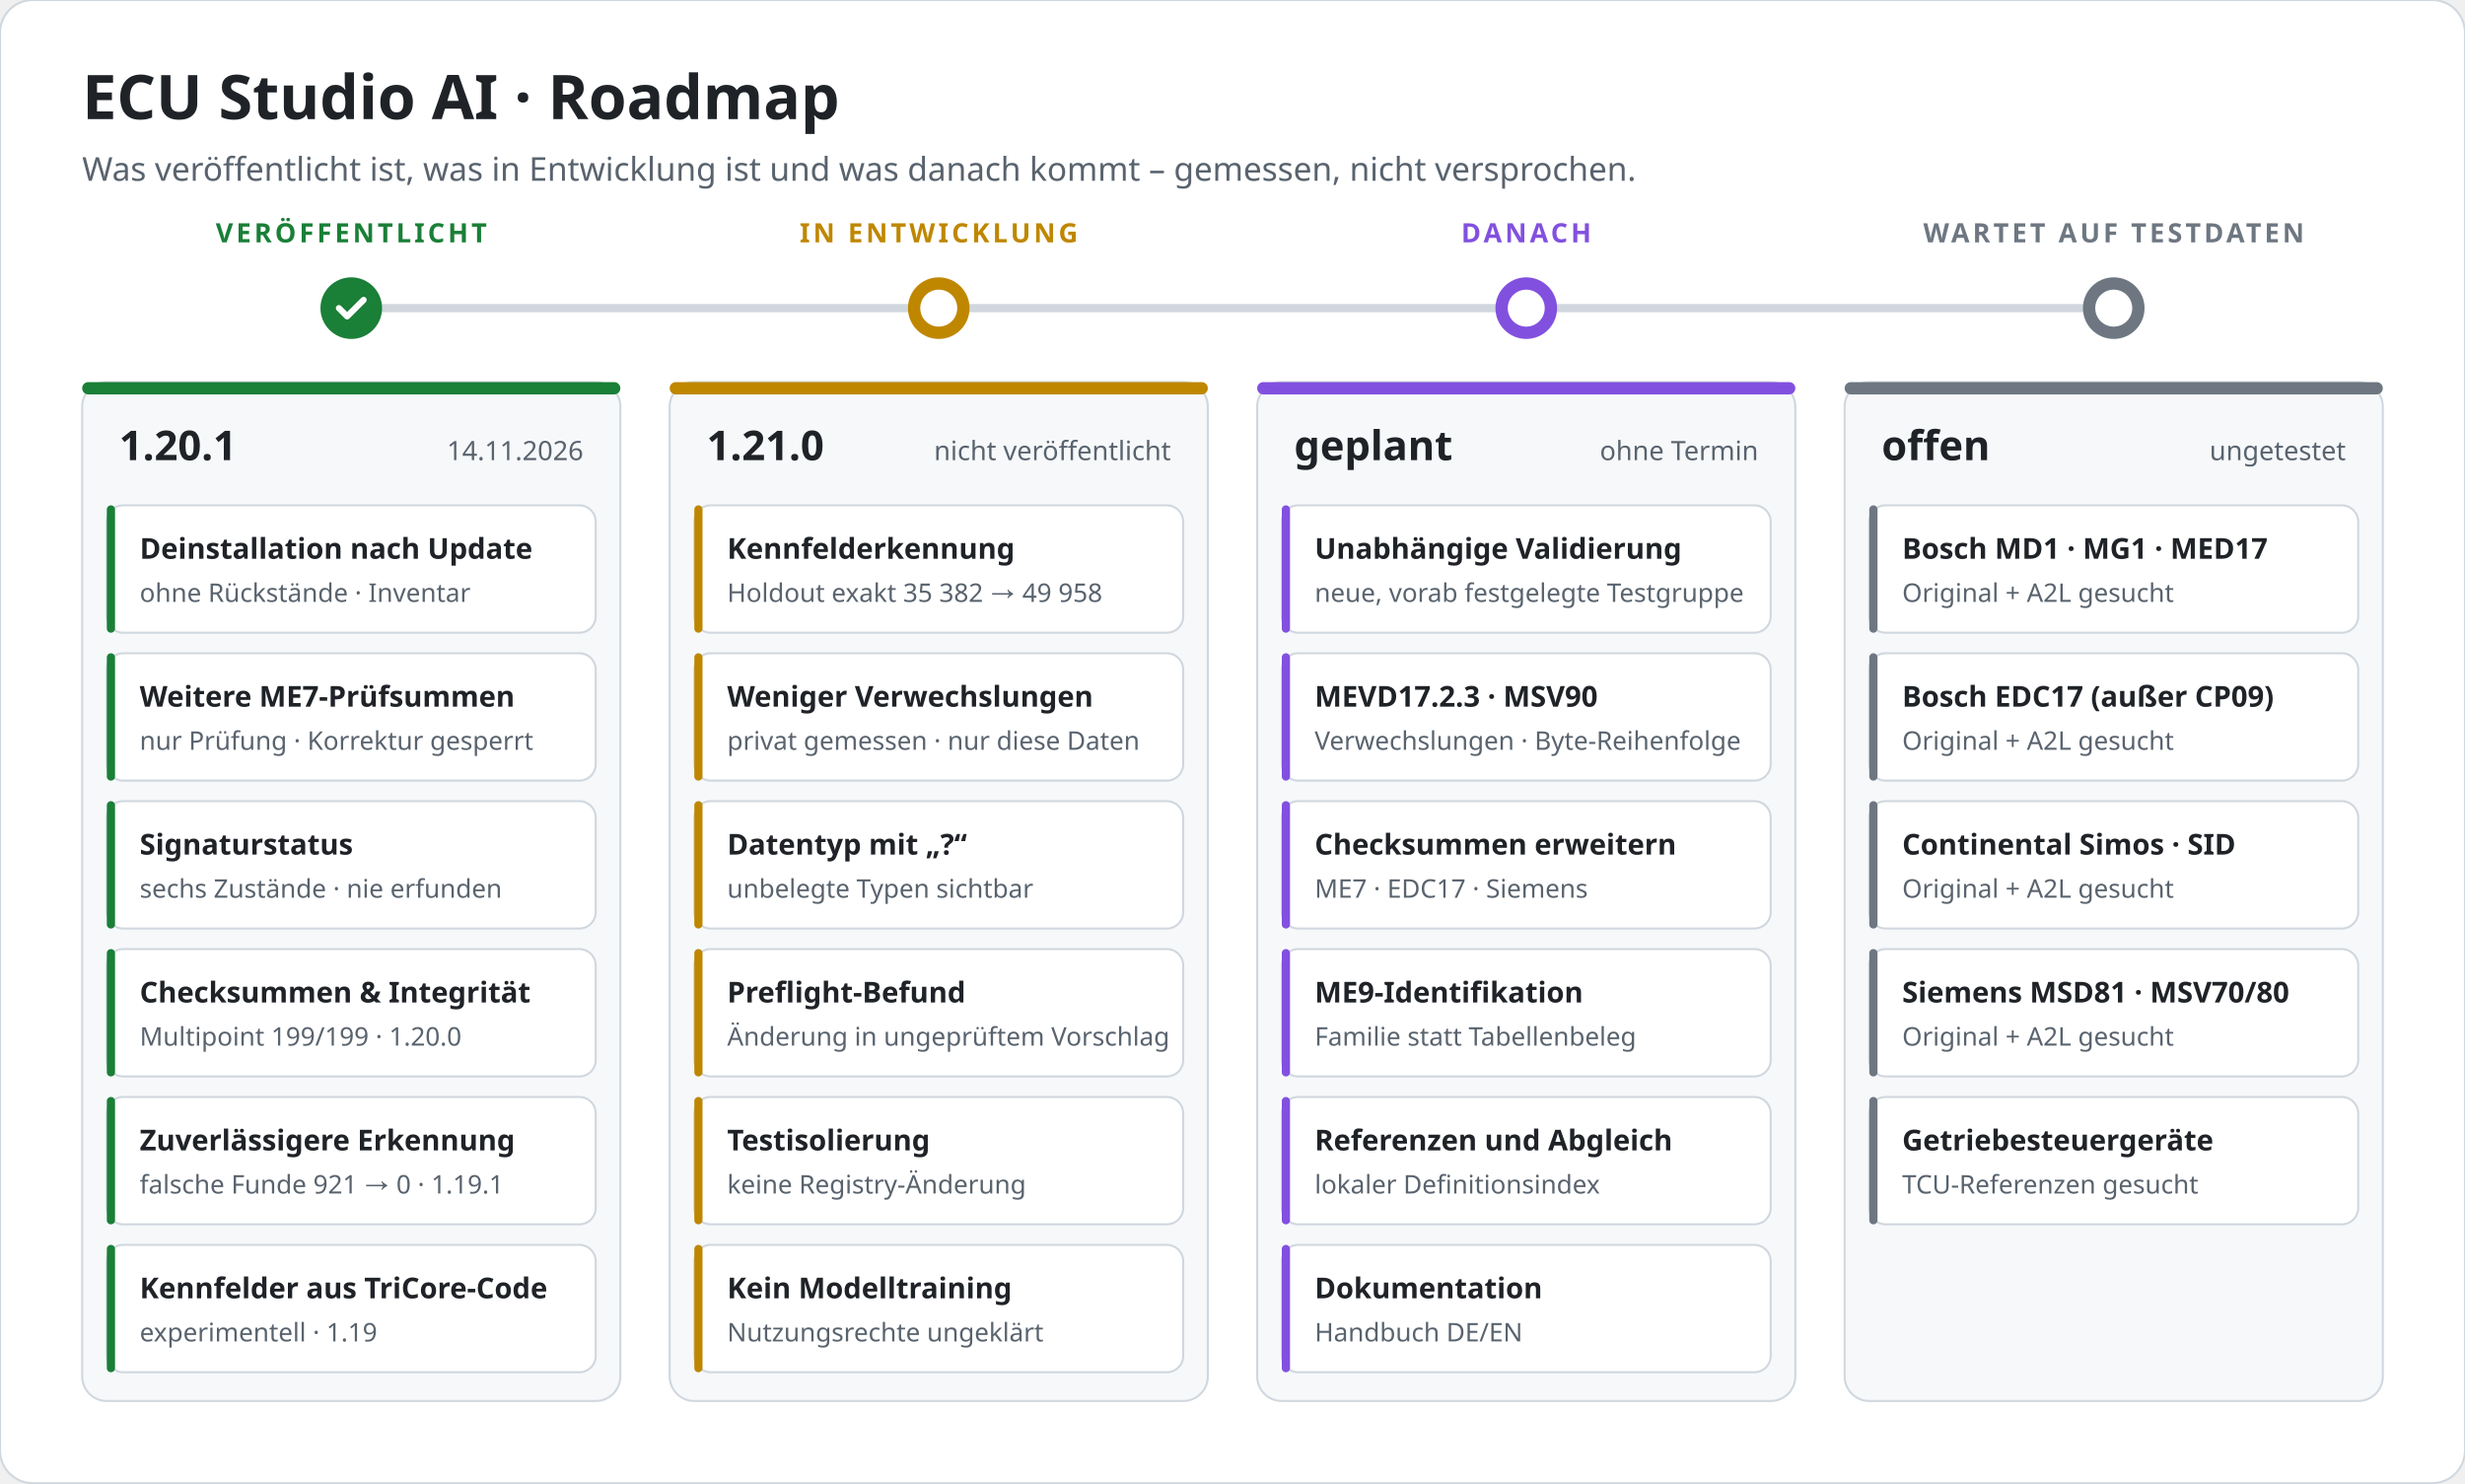
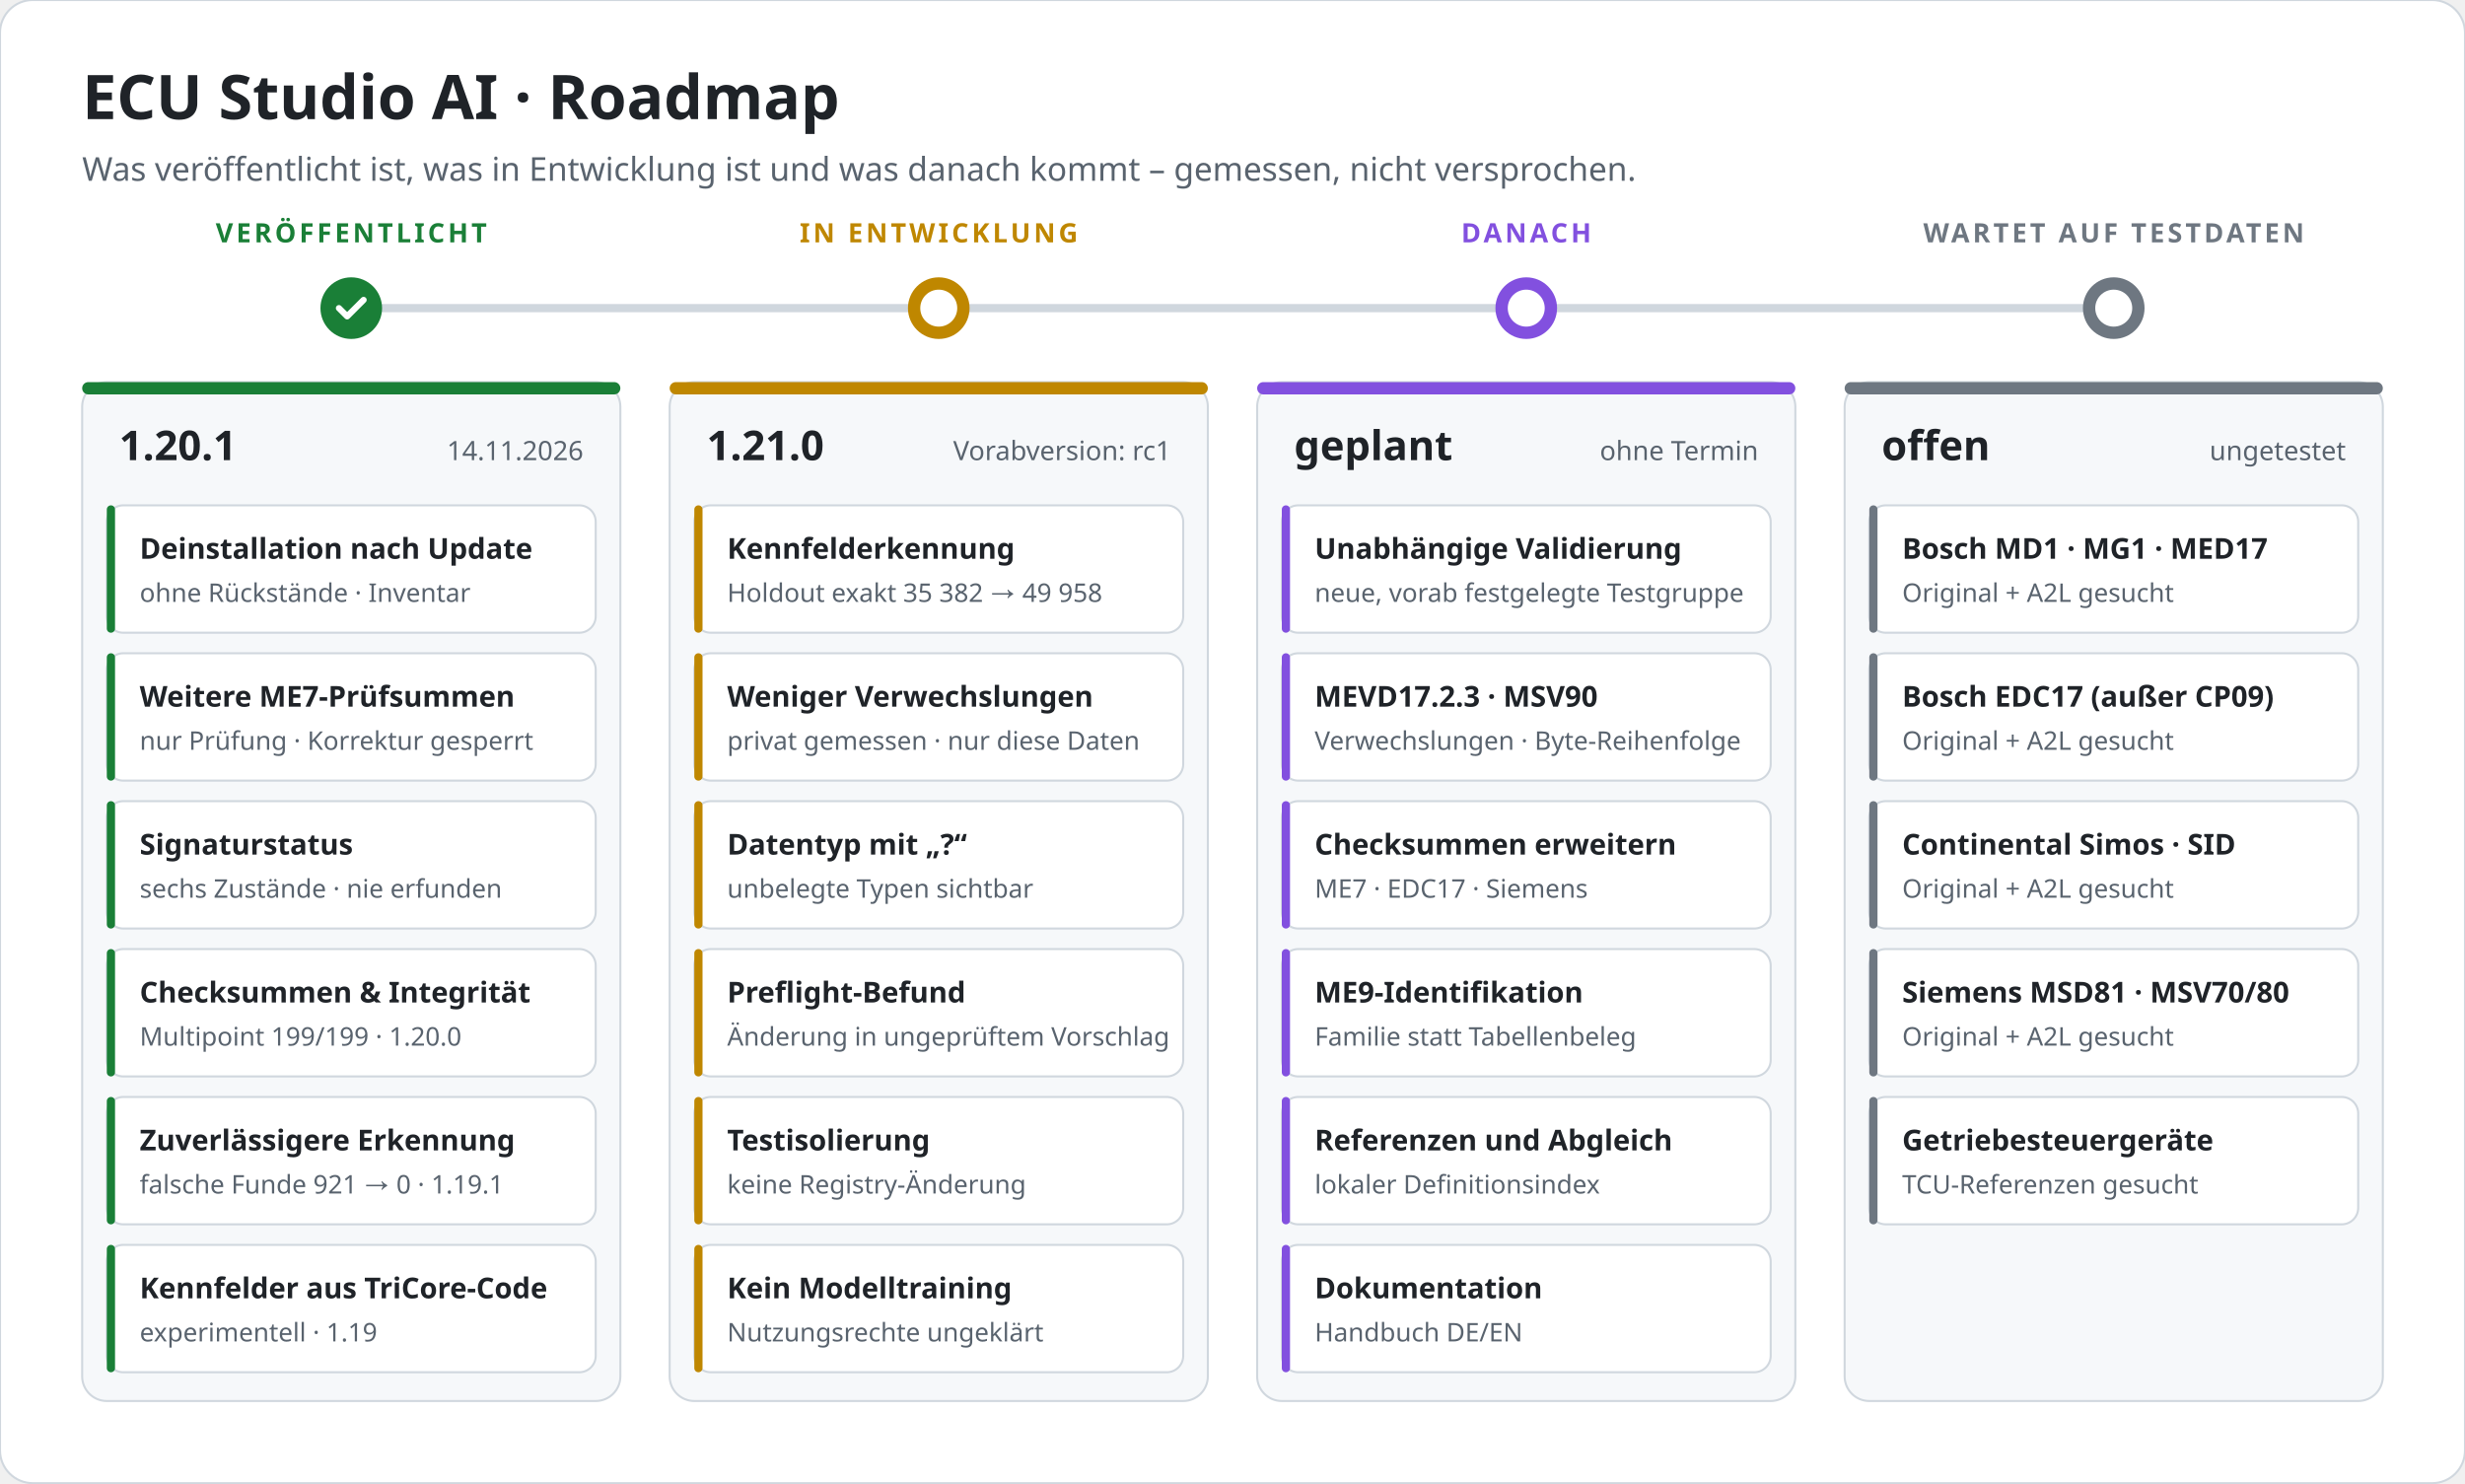
<svg xmlns="http://www.w3.org/2000/svg" width="1200" height="722" viewBox="0 0 1200 722" font-family="-apple-system,BlinkMacSystemFont,'Segoe UI','Noto Sans',Helvetica,Arial,sans-serif">
  <rect width="1200" height="722" rx="16" fill="#ffffff" stroke="#d0d7de" />
  <text x="40" y="58" font-size="30" font-weight="700" fill="#1f2328">ECU Studio AI · Roadmap</text>
  <text x="40" y="88" font-size="16" fill="#59636e">Was veröffentlicht ist, was in Entwicklung ist und was danach kommt – gemessen, nicht versprochen.</text>
  <line x1="171" y1="150" x2="1029" y2="150" stroke="#d0d7de" stroke-width="4" stroke-linecap="round" />
  <circle cx="171" cy="150" r="15" fill="#1a7f37" />
  <path d="M165 150 l4 4 l8 -8" stroke="#ffffff" stroke-width="3" fill="none" stroke-linecap="round" stroke-linejoin="round" />
  <text x="171" y="118" text-anchor="middle" font-size="13" font-weight="700" letter-spacing="1.5" fill="#1a7f37">VERÖFFENTLICHT</text>
  <rect x="40" y="186" width="262" height="496" rx="12" fill="#f6f8fa" stroke="#d0d7de" />
  <rect x="40" y="186" width="262" height="6" rx="3" fill="#1a7f37" />
  <text x="58" y="224" font-size="20" font-weight="700" fill="#1f2328">1.20.1</text>
  <text x="284" y="224" text-anchor="end" font-size="13" fill="#59636e">14.11.2026</text>
  <rect x="52" y="246" width="238" height="62" rx="8" fill="#ffffff" stroke="#d0d7de" />
  <rect x="52" y="246" width="4" height="62" rx="2" fill="#1a7f37" />
  <text x="68" y="272" font-size="14" font-weight="600" fill="#1f2328">Deinstallation nach Update</text>
  <text x="68" y="293" font-size="12.5" fill="#59636e">ohne Rückstände · Inventar</text>
  <rect x="52" y="318" width="238" height="62" rx="8" fill="#ffffff" stroke="#d0d7de" />
  <rect x="52" y="318" width="4" height="62" rx="2" fill="#1a7f37" />
  <text x="68" y="344" font-size="14" font-weight="600" fill="#1f2328">Weitere ME7-Prüfsummen</text>
  <text x="68" y="365" font-size="12.5" fill="#59636e">nur Prüfung · Korrektur gesperrt</text>
  <rect x="52" y="390" width="238" height="62" rx="8" fill="#ffffff" stroke="#d0d7de" />
  <rect x="52" y="390" width="4" height="62" rx="2" fill="#1a7f37" />
  <text x="68" y="416" font-size="14" font-weight="600" fill="#1f2328">Signaturstatus</text>
  <text x="68" y="437" font-size="12.5" fill="#59636e">sechs Zustände · nie erfunden</text>
  <rect x="52" y="462" width="238" height="62" rx="8" fill="#ffffff" stroke="#d0d7de" />
  <rect x="52" y="462" width="4" height="62" rx="2" fill="#1a7f37" />
  <text x="68" y="488" font-size="14" font-weight="600" fill="#1f2328">Checksummen &amp; Integrität</text>
  <text x="68" y="509" font-size="12.5" fill="#59636e">Multipoint 199/199 · 1.20.0</text>
  <rect x="52" y="534" width="238" height="62" rx="8" fill="#ffffff" stroke="#d0d7de" />
  <rect x="52" y="534" width="4" height="62" rx="2" fill="#1a7f37" />
  <text x="68" y="560" font-size="14" font-weight="600" fill="#1f2328">Zuverlässigere Erkennung</text>
  <text x="68" y="581" font-size="12.5" fill="#59636e">falsche Funde 921 → 0 · 1.19.1</text>
  <rect x="52" y="606" width="238" height="62" rx="8" fill="#ffffff" stroke="#d0d7de" />
  <rect x="52" y="606" width="4" height="62" rx="2" fill="#1a7f37" />
  <text x="68" y="632" font-size="14" font-weight="600" fill="#1f2328">Kennfelder aus TriCore-Code</text>
  <text x="68" y="653" font-size="12.5" fill="#59636e">experimentell · 1.19</text>
  <circle cx="457" cy="150" r="15" fill="#bf8700" />
  <circle cx="457" cy="150" r="9" fill="#ffffff" />
  <text x="457" y="118" text-anchor="middle" font-size="13" font-weight="700" letter-spacing="1.5" fill="#bf8700">IN ENTWICKLUNG</text>
  <rect x="326" y="186" width="262" height="496" rx="12" fill="#f6f8fa" stroke="#d0d7de" />
  <rect x="326" y="186" width="262" height="6" rx="3" fill="#bf8700" />
  <text x="344" y="224" font-size="20" font-weight="700" fill="#1f2328">1.21.0</text>
-   <text x="570" y="224" text-anchor="end" font-size="13" fill="#59636e">nicht veröffentlicht</text>
+   <text x="570" y="224" text-anchor="end" font-size="13" fill="#59636e">Vorabversion: rc1</text>
  <rect x="338" y="246" width="238" height="62" rx="8" fill="#ffffff" stroke="#d0d7de" />
  <rect x="338" y="246" width="4" height="62" rx="2" fill="#bf8700" />
  <text x="354" y="272" font-size="14" font-weight="600" fill="#1f2328">Kennfelderkennung</text>
  <text x="354" y="293" font-size="12.5" fill="#59636e">Holdout exakt 35 382 → 49 958</text>
  <rect x="338" y="318" width="238" height="62" rx="8" fill="#ffffff" stroke="#d0d7de" />
  <rect x="338" y="318" width="4" height="62" rx="2" fill="#bf8700" />
  <text x="354" y="344" font-size="14" font-weight="600" fill="#1f2328">Weniger Verwechslungen</text>
  <text x="354" y="365" font-size="12.5" fill="#59636e">privat gemessen · nur diese Daten</text>
  <rect x="338" y="390" width="238" height="62" rx="8" fill="#ffffff" stroke="#d0d7de" />
  <rect x="338" y="390" width="4" height="62" rx="2" fill="#bf8700" />
  <text x="354" y="416" font-size="14" font-weight="600" fill="#1f2328">Datentyp mit „?“</text>
  <text x="354" y="437" font-size="12.5" fill="#59636e">unbelegte Typen sichtbar</text>
  <rect x="338" y="462" width="238" height="62" rx="8" fill="#ffffff" stroke="#d0d7de" />
  <rect x="338" y="462" width="4" height="62" rx="2" fill="#bf8700" />
  <text x="354" y="488" font-size="14" font-weight="600" fill="#1f2328">Preflight-Befund</text>
  <text x="354" y="509" font-size="12.5" fill="#59636e">Änderung in ungeprüftem Vorschlag</text>
  <rect x="338" y="534" width="238" height="62" rx="8" fill="#ffffff" stroke="#d0d7de" />
  <rect x="338" y="534" width="4" height="62" rx="2" fill="#bf8700" />
  <text x="354" y="560" font-size="14" font-weight="600" fill="#1f2328">Testisolierung</text>
  <text x="354" y="581" font-size="12.5" fill="#59636e">keine Registry-Änderung</text>
  <rect x="338" y="606" width="238" height="62" rx="8" fill="#ffffff" stroke="#d0d7de" />
  <rect x="338" y="606" width="4" height="62" rx="2" fill="#bf8700" />
  <text x="354" y="632" font-size="14" font-weight="600" fill="#1f2328">Kein Modelltraining</text>
  <text x="354" y="653" font-size="12.5" fill="#59636e">Nutzungsrechte ungeklärt</text>
  <circle cx="743" cy="150" r="15" fill="#8250df" />
  <circle cx="743" cy="150" r="9" fill="#ffffff" />
  <text x="743" y="118" text-anchor="middle" font-size="13" font-weight="700" letter-spacing="1.5" fill="#8250df">DANACH</text>
  <rect x="612" y="186" width="262" height="496" rx="12" fill="#f6f8fa" stroke="#d0d7de" />
  <rect x="612" y="186" width="262" height="6" rx="3" fill="#8250df" />
  <text x="630" y="224" font-size="20" font-weight="700" fill="#1f2328">geplant</text>
  <text x="856" y="224" text-anchor="end" font-size="13" fill="#59636e">ohne Termin</text>
  <rect x="624" y="246" width="238" height="62" rx="8" fill="#ffffff" stroke="#d0d7de" />
  <rect x="624" y="246" width="4" height="62" rx="2" fill="#8250df" />
  <text x="640" y="272" font-size="14" font-weight="600" fill="#1f2328">Unabhängige Validierung</text>
  <text x="640" y="293" font-size="12.5" fill="#59636e">neue, vorab festgelegte Testgruppe</text>
  <rect x="624" y="318" width="238" height="62" rx="8" fill="#ffffff" stroke="#d0d7de" />
  <rect x="624" y="318" width="4" height="62" rx="2" fill="#8250df" />
  <text x="640" y="344" font-size="14" font-weight="600" fill="#1f2328">MEVD17.2.3 · MSV90</text>
  <text x="640" y="365" font-size="12.5" fill="#59636e">Verwechslungen · Byte-Reihenfolge</text>
  <rect x="624" y="390" width="238" height="62" rx="8" fill="#ffffff" stroke="#d0d7de" />
  <rect x="624" y="390" width="4" height="62" rx="2" fill="#8250df" />
  <text x="640" y="416" font-size="14" font-weight="600" fill="#1f2328">Checksummen erweitern</text>
  <text x="640" y="437" font-size="12.5" fill="#59636e">ME7 · EDC17 · Siemens</text>
  <rect x="624" y="462" width="238" height="62" rx="8" fill="#ffffff" stroke="#d0d7de" />
  <rect x="624" y="462" width="4" height="62" rx="2" fill="#8250df" />
  <text x="640" y="488" font-size="14" font-weight="600" fill="#1f2328">ME9-Identifikation</text>
  <text x="640" y="509" font-size="12.5" fill="#59636e">Familie statt Tabellenbeleg</text>
  <rect x="624" y="534" width="238" height="62" rx="8" fill="#ffffff" stroke="#d0d7de" />
  <rect x="624" y="534" width="4" height="62" rx="2" fill="#8250df" />
  <text x="640" y="560" font-size="14" font-weight="600" fill="#1f2328">Referenzen und Abgleich</text>
  <text x="640" y="581" font-size="12.5" fill="#59636e">lokaler Definitionsindex</text>
  <rect x="624" y="606" width="238" height="62" rx="8" fill="#ffffff" stroke="#d0d7de" />
  <rect x="624" y="606" width="4" height="62" rx="2" fill="#8250df" />
  <text x="640" y="632" font-size="14" font-weight="600" fill="#1f2328">Dokumentation</text>
  <text x="640" y="653" font-size="12.5" fill="#59636e">Handbuch DE/EN</text>
  <circle cx="1029" cy="150" r="15" fill="#6e7781" />
  <circle cx="1029" cy="150" r="9" fill="#ffffff" />
  <text x="1029" y="118" text-anchor="middle" font-size="13" font-weight="700" letter-spacing="1.5" fill="#6e7781">WARTET AUF TESTDATEN</text>
  <rect x="898" y="186" width="262" height="496" rx="12" fill="#f6f8fa" stroke="#d0d7de" />
  <rect x="898" y="186" width="262" height="6" rx="3" fill="#6e7781" />
  <text x="916" y="224" font-size="20" font-weight="700" fill="#1f2328">offen</text>
  <text x="1142" y="224" text-anchor="end" font-size="13" fill="#59636e">ungetestet</text>
  <rect x="910" y="246" width="238" height="62" rx="8" fill="#ffffff" stroke="#d0d7de" />
  <rect x="910" y="246" width="4" height="62" rx="2" fill="#6e7781" />
  <text x="926" y="272" font-size="14" font-weight="600" fill="#1f2328">Bosch MD1 · MG1 · MED17</text>
  <text x="926" y="293" font-size="12.5" fill="#59636e">Original + A2L gesucht</text>
  <rect x="910" y="318" width="238" height="62" rx="8" fill="#ffffff" stroke="#d0d7de" />
  <rect x="910" y="318" width="4" height="62" rx="2" fill="#6e7781" />
  <text x="926" y="344" font-size="14" font-weight="600" fill="#1f2328">Bosch EDC17 (außer CP09)</text>
  <text x="926" y="365" font-size="12.5" fill="#59636e">Original + A2L gesucht</text>
  <rect x="910" y="390" width="238" height="62" rx="8" fill="#ffffff" stroke="#d0d7de" />
  <rect x="910" y="390" width="4" height="62" rx="2" fill="#6e7781" />
  <text x="926" y="416" font-size="14" font-weight="600" fill="#1f2328">Continental Simos · SID</text>
  <text x="926" y="437" font-size="12.5" fill="#59636e">Original + A2L gesucht</text>
  <rect x="910" y="462" width="238" height="62" rx="8" fill="#ffffff" stroke="#d0d7de" />
  <rect x="910" y="462" width="4" height="62" rx="2" fill="#6e7781" />
  <text x="926" y="488" font-size="14" font-weight="600" fill="#1f2328">Siemens MSD81 · MSV70/80</text>
  <text x="926" y="509" font-size="12.5" fill="#59636e">Original + A2L gesucht</text>
  <rect x="910" y="534" width="238" height="62" rx="8" fill="#ffffff" stroke="#d0d7de" />
  <rect x="910" y="534" width="4" height="62" rx="2" fill="#6e7781" />
  <text x="926" y="560" font-size="14" font-weight="600" fill="#1f2328">Getriebesteuergeräte</text>
  <text x="926" y="581" font-size="12.5" fill="#59636e">TCU-Referenzen gesucht</text>
</svg>
